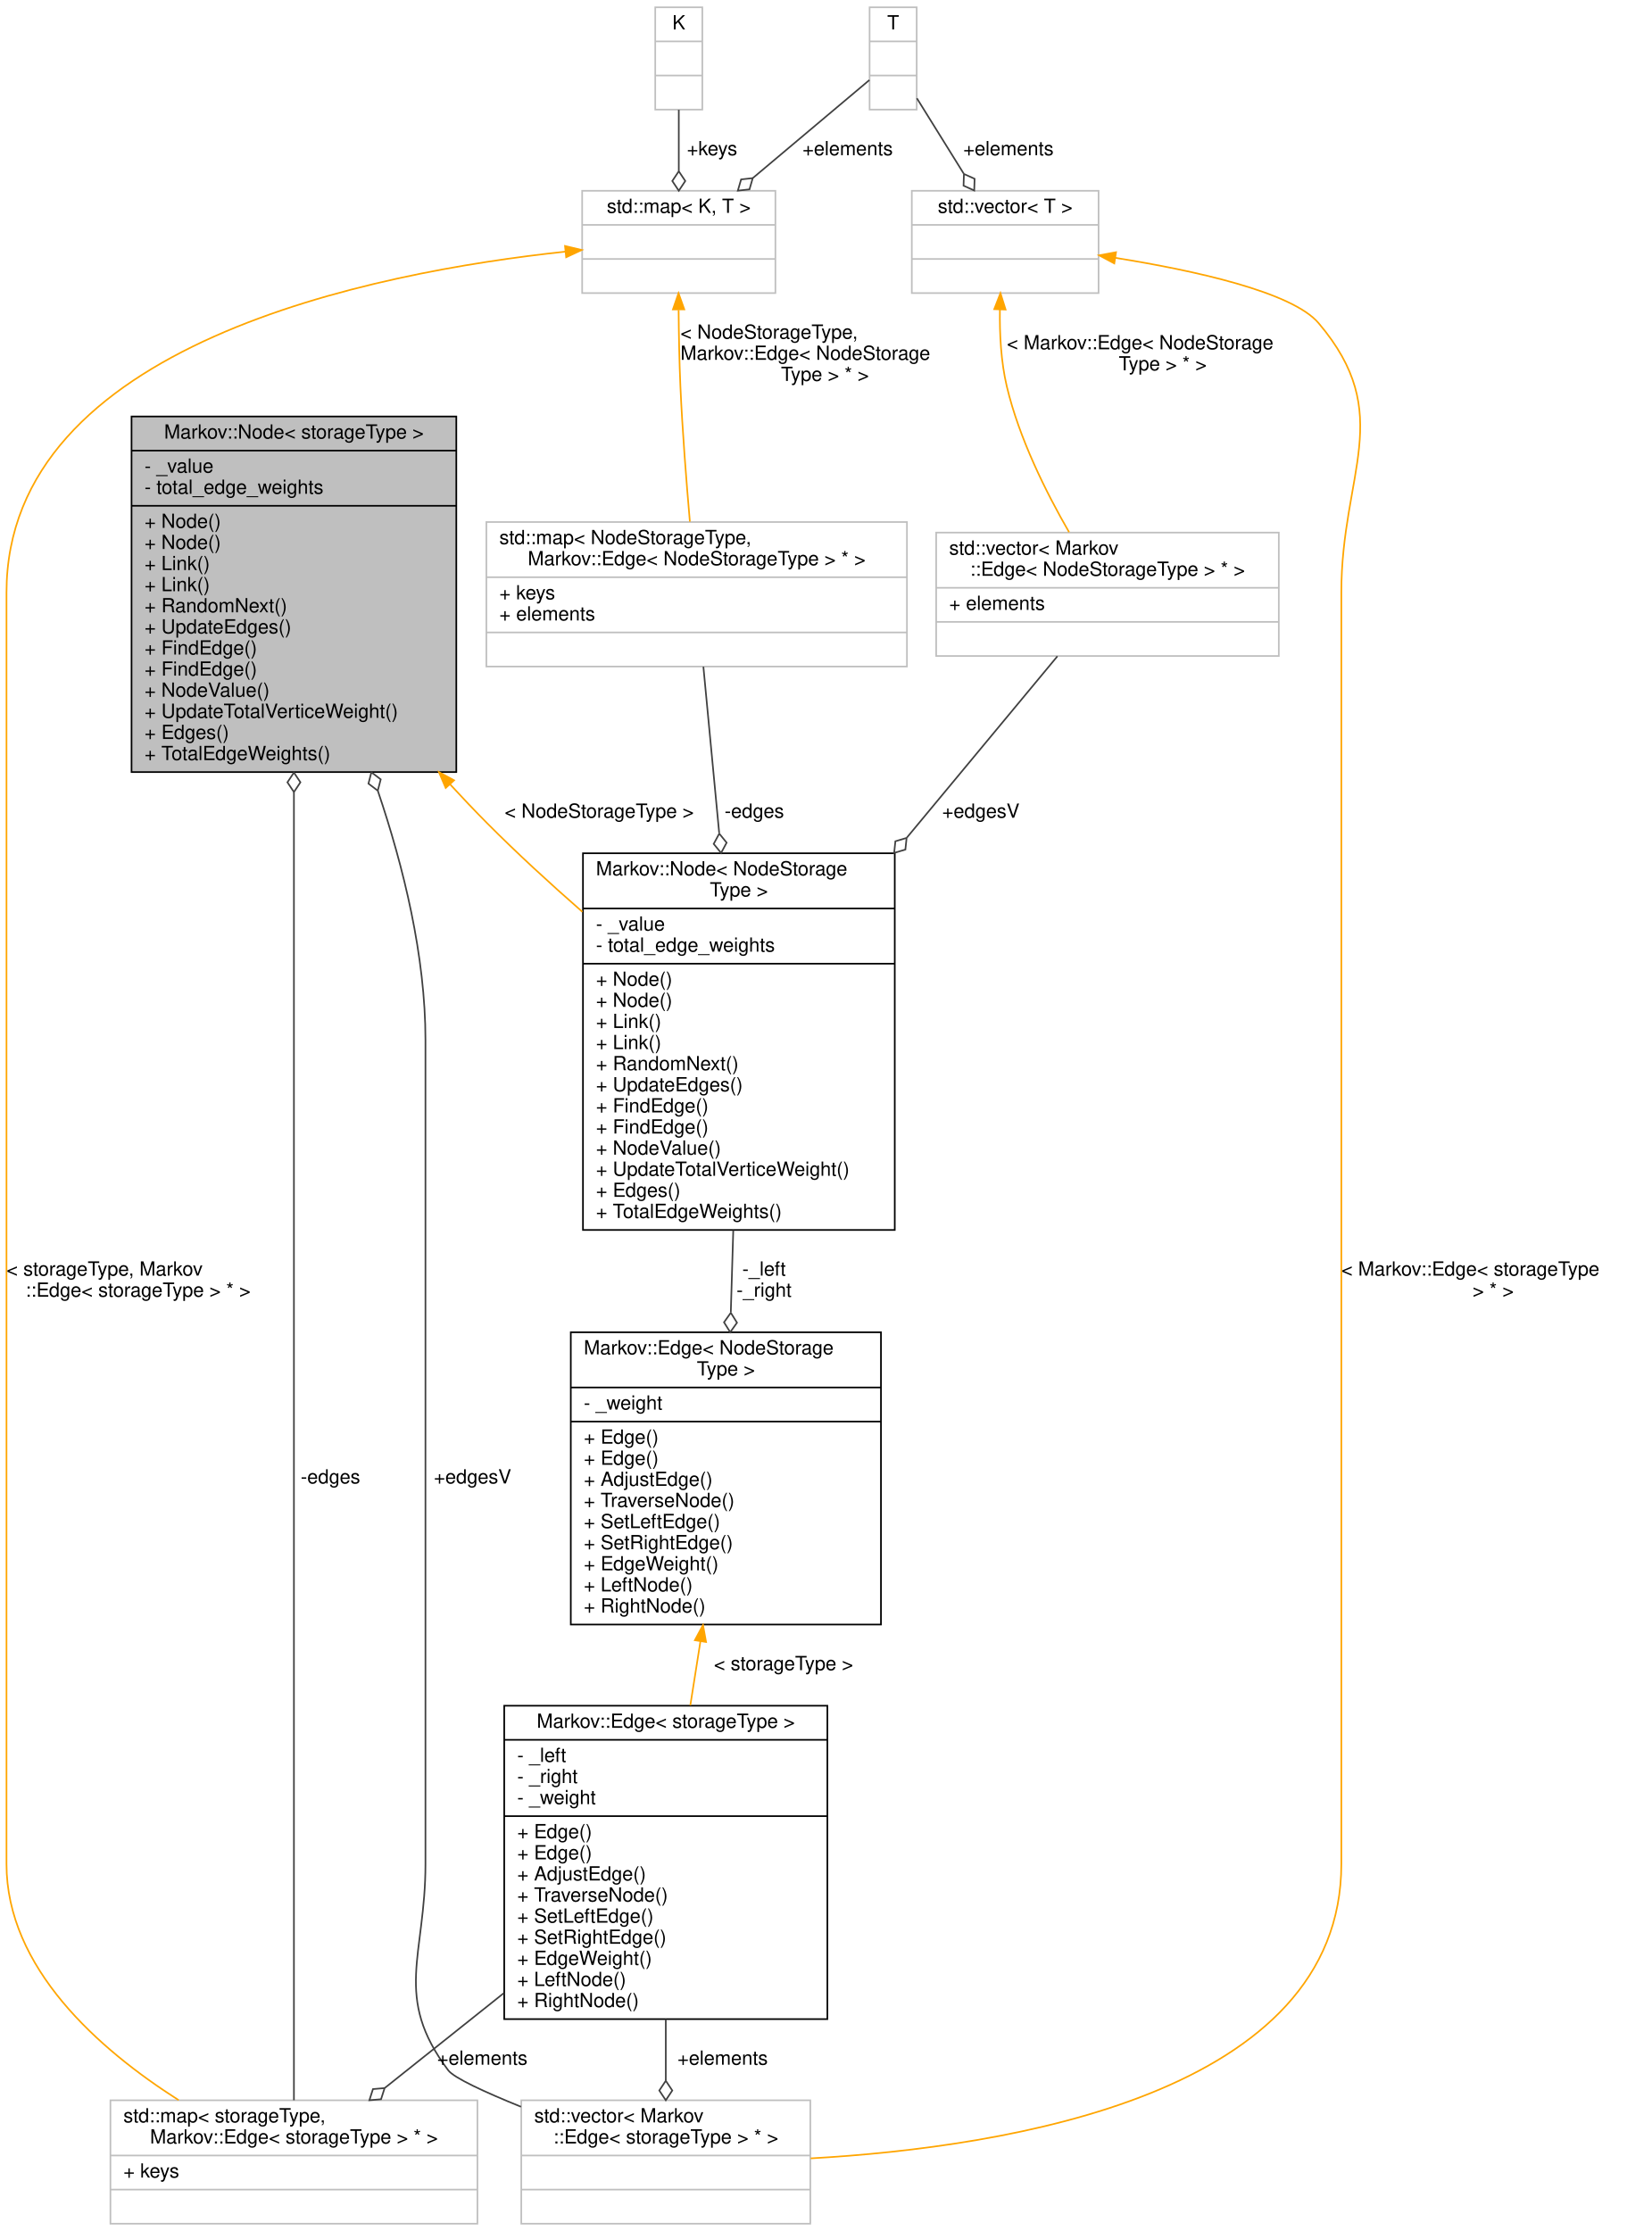
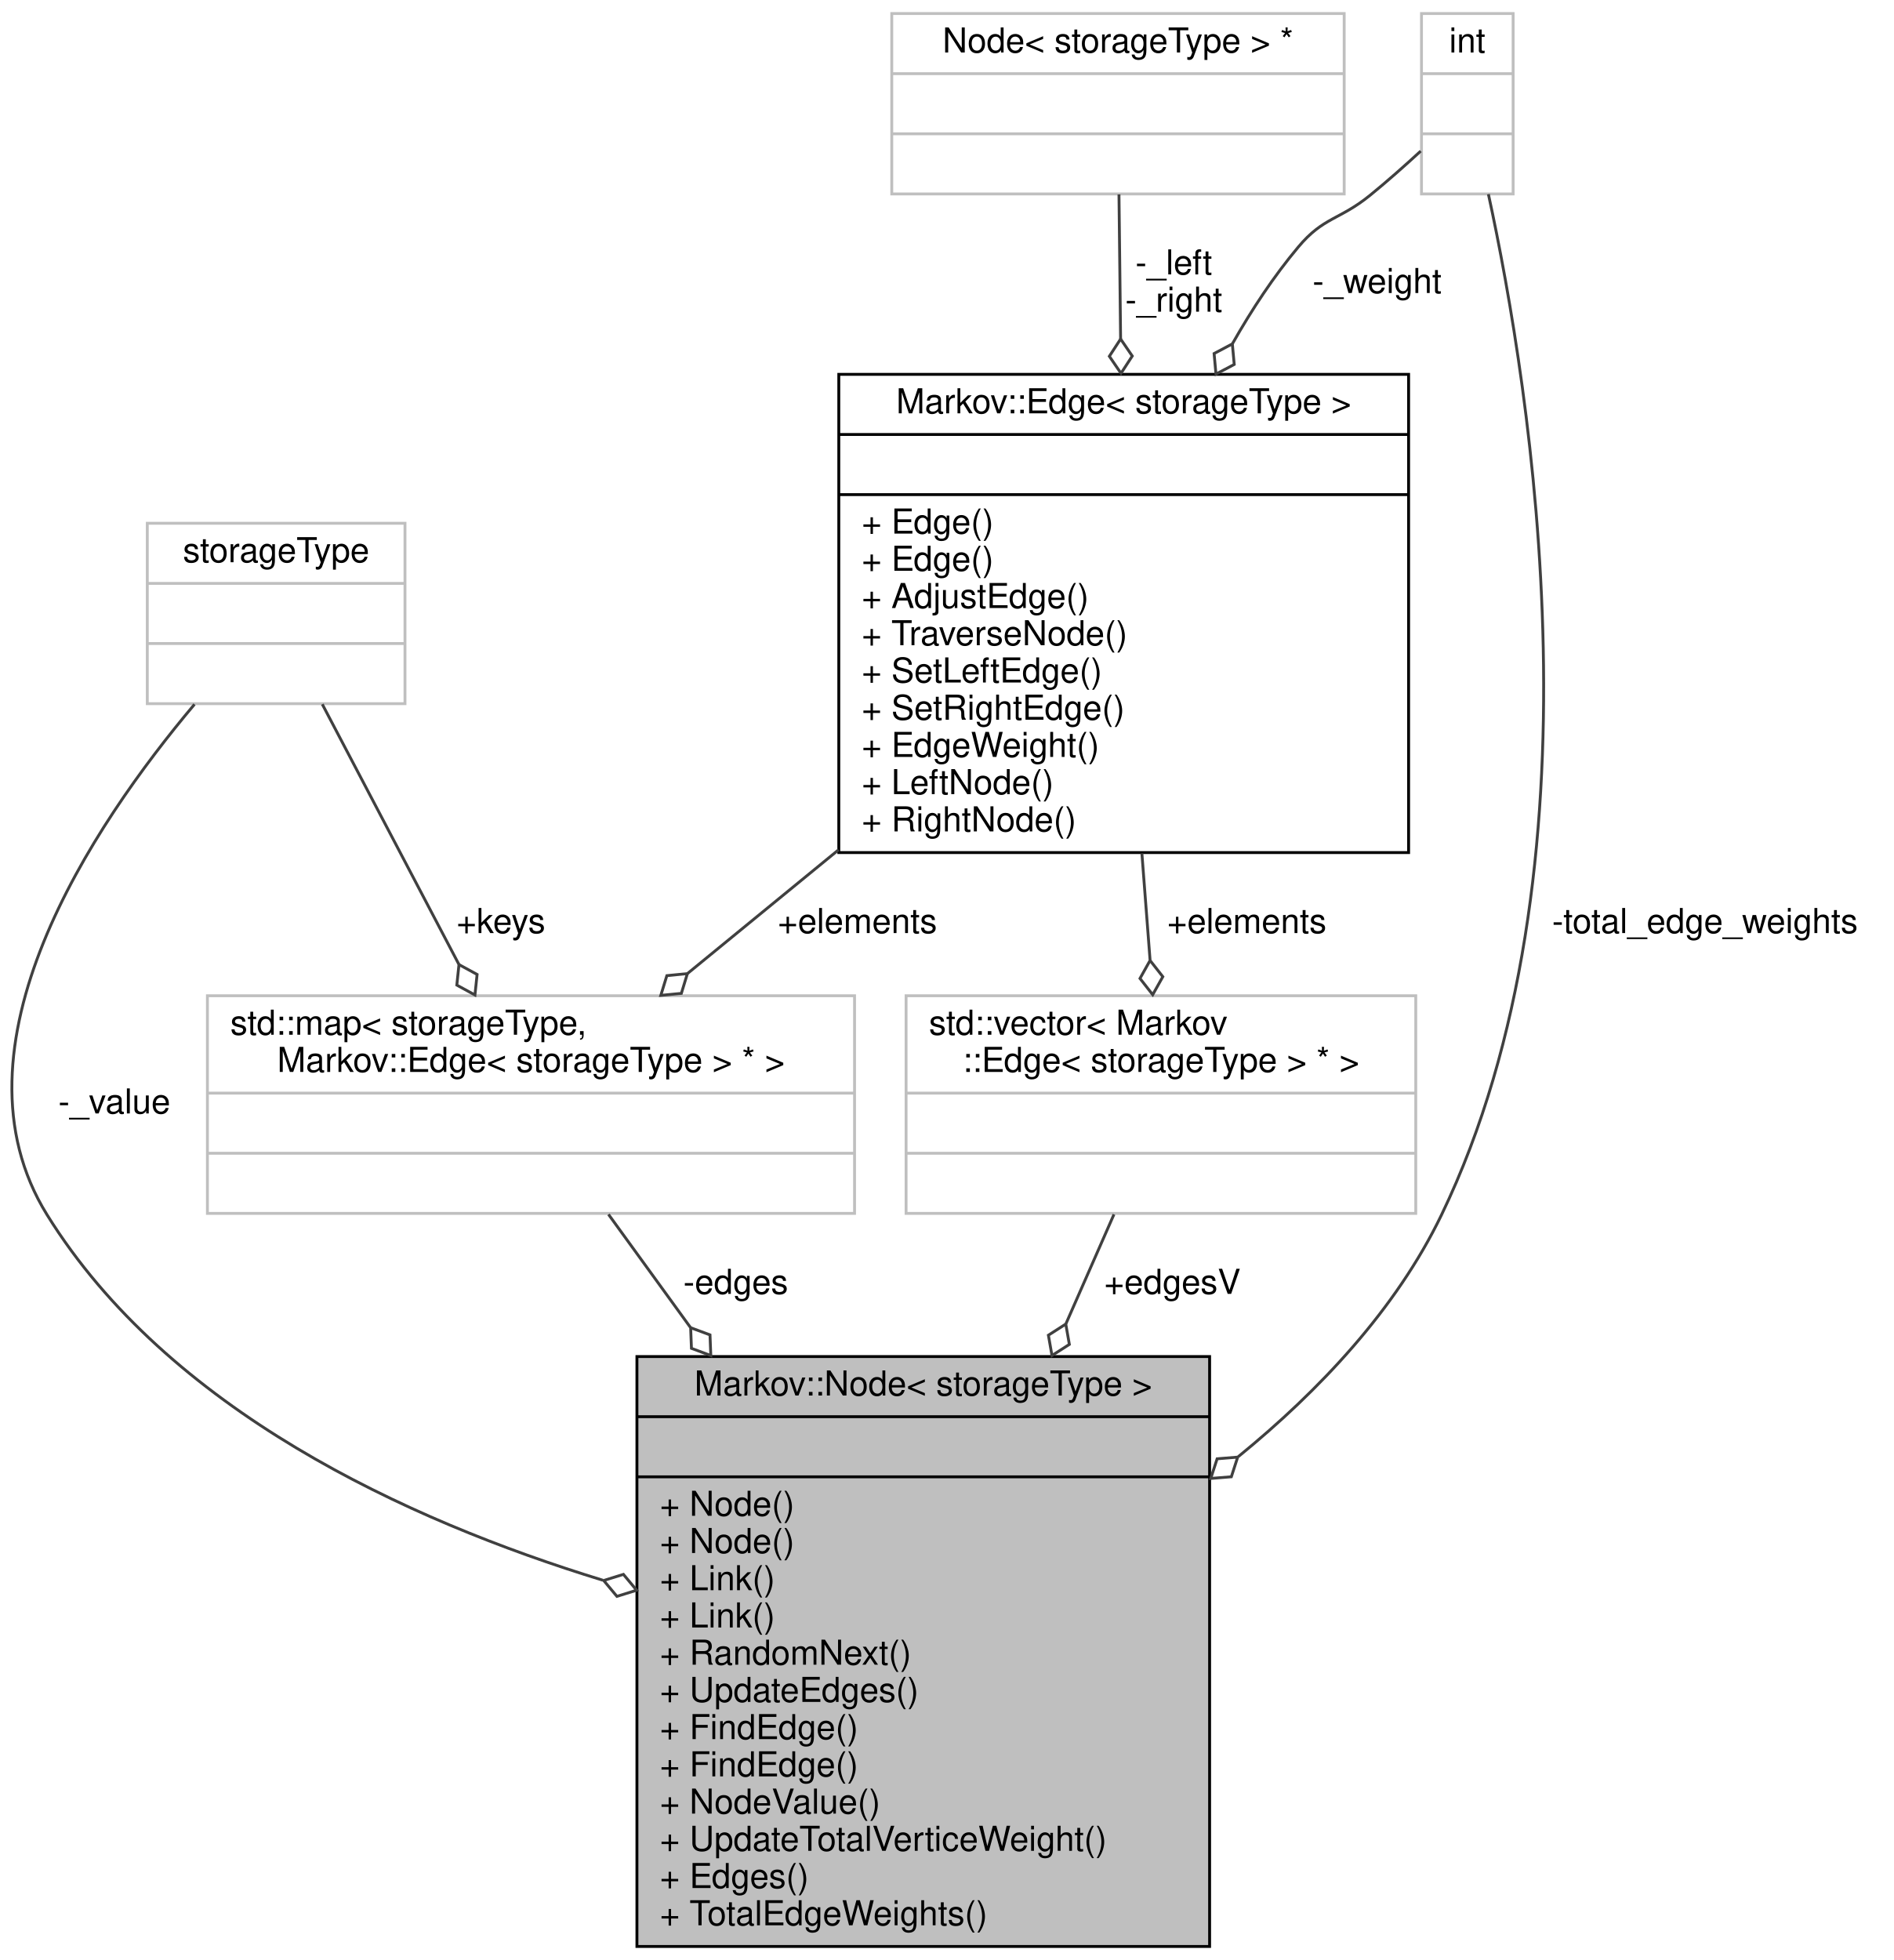
- <svg xmlns="http://www.w3.org/2000/svg" xmlns:xlink="http://www.w3.org/1999/xlink" width="1017pt" height="1374pt" viewBox="0.00 0.00 1017.00 1374.00">
-   <g id="graph0" class="graph" transform="scale(1 1) rotate(0) translate(4 1370)">
+ <svg xmlns="http://www.w3.org/2000/svg" xmlns:xlink="http://www.w3.org/1999/xlink" width="661pt" height="684pt" viewBox="0.00 0.00 661.44 684.00">
+   <g id="graph0" class="graph" transform="scale(1 1) rotate(0) translate(4 680)">
    <g id="node1" class="node">
      <g id="a_node1">
        <a xlink:title="A node class that for the vertices of model. Connected with eachother using Edge.">
-           <polygon fill="#bfbfbf" stroke="black" points="77,-894.5 77,-1113.5 277,-1113.5 277,-894.5 77,-894.5" />
-           <text text-anchor="middle" x="177" y="-1099.9" font-family="Helvetica,sans-Serif" font-size="12.00">Markov::Node&lt; storageType &gt;</text>
-           <polyline fill="none" stroke="black" points="77,-1092.5 277,-1092.5 " />
-           <text text-anchor="start" x="85" y="-1078.9" font-family="Helvetica,sans-Serif" font-size="12.00">- _value</text>
-           <text text-anchor="start" x="85" y="-1065.9" font-family="Helvetica,sans-Serif" font-size="12.00">- total_edge_weights</text>
-           <polyline fill="none" stroke="black" points="77,-1058.5 277,-1058.5 " />
-           <text text-anchor="start" x="85" y="-1044.9" font-family="Helvetica,sans-Serif" font-size="12.00">+ Node()</text>
-           <text text-anchor="start" x="85" y="-1031.9" font-family="Helvetica,sans-Serif" font-size="12.00">+ Node()</text>
-           <text text-anchor="start" x="85" y="-1018.9" font-family="Helvetica,sans-Serif" font-size="12.00">+ Link()</text>
-           <text text-anchor="start" x="85" y="-1005.9" font-family="Helvetica,sans-Serif" font-size="12.00">+ Link()</text>
-           <text text-anchor="start" x="85" y="-992.9" font-family="Helvetica,sans-Serif" font-size="12.00">+ RandomNext()</text>
-           <text text-anchor="start" x="85" y="-979.9" font-family="Helvetica,sans-Serif" font-size="12.00">+ UpdateEdges()</text>
-           <text text-anchor="start" x="85" y="-966.9" font-family="Helvetica,sans-Serif" font-size="12.00">+ FindEdge()</text>
-           <text text-anchor="start" x="85" y="-953.9" font-family="Helvetica,sans-Serif" font-size="12.00">+ FindEdge()</text>
-           <text text-anchor="start" x="85" y="-940.9" font-family="Helvetica,sans-Serif" font-size="12.00">+ NodeValue()</text>
-           <text text-anchor="start" x="85" y="-927.9" font-family="Helvetica,sans-Serif" font-size="12.00">+ UpdateTotalVerticeWeight()</text>
-           <text text-anchor="start" x="85" y="-914.9" font-family="Helvetica,sans-Serif" font-size="12.00">+ Edges()</text>
-           <text text-anchor="start" x="85" y="-901.9" font-family="Helvetica,sans-Serif" font-size="12.00">+ TotalEdgeWeights()</text>
+           <polygon fill="#bfbfbf" stroke="black" points="218.44,-0.5 218.44,-206.5 418.44,-206.5 418.44,-0.5 218.44,-0.5" />
+           <text text-anchor="middle" x="318.44" y="-192.9" font-family="Helvetica,sans-Serif" font-size="12.00">Markov::Node&lt; storageType &gt;</text>
+           <polyline fill="none" stroke="black" points="218.44,-185.5 418.44,-185.5 " />
+           <text text-anchor="middle" x="318.44" y="-171.9" font-family="Helvetica,sans-Serif" font-size="12.00"> </text>
+           <polyline fill="none" stroke="black" points="218.44,-164.5 418.44,-164.5 " />
+           <text text-anchor="start" x="226.44" y="-150.9" font-family="Helvetica,sans-Serif" font-size="12.00">+ Node()</text>
+           <text text-anchor="start" x="226.44" y="-137.9" font-family="Helvetica,sans-Serif" font-size="12.00">+ Node()</text>
+           <text text-anchor="start" x="226.44" y="-124.9" font-family="Helvetica,sans-Serif" font-size="12.00">+ Link()</text>
+           <text text-anchor="start" x="226.44" y="-111.9" font-family="Helvetica,sans-Serif" font-size="12.00">+ Link()</text>
+           <text text-anchor="start" x="226.44" y="-98.9" font-family="Helvetica,sans-Serif" font-size="12.00">+ RandomNext()</text>
+           <text text-anchor="start" x="226.44" y="-85.9" font-family="Helvetica,sans-Serif" font-size="12.00">+ UpdateEdges()</text>
+           <text text-anchor="start" x="226.44" y="-72.9" font-family="Helvetica,sans-Serif" font-size="12.00">+ FindEdge()</text>
+           <text text-anchor="start" x="226.44" y="-59.9" font-family="Helvetica,sans-Serif" font-size="12.00">+ FindEdge()</text>
+           <text text-anchor="start" x="226.44" y="-46.9" font-family="Helvetica,sans-Serif" font-size="12.00">+ NodeValue()</text>
+           <text text-anchor="start" x="226.44" y="-33.9" font-family="Helvetica,sans-Serif" font-size="12.00">+ UpdateTotalVerticeWeight()</text>
+           <text text-anchor="start" x="226.44" y="-20.9" font-family="Helvetica,sans-Serif" font-size="12.00">+ Edges()</text>
+           <text text-anchor="start" x="226.44" y="-7.9" font-family="Helvetica,sans-Serif" font-size="12.00">+ TotalEdgeWeights()</text>
        </a>
      </g>
-     </g>
-     <g id="node5" class="node">
-       <g id="a_node5">
-         <a xlink:href="class_markov_1_1_node.html" target="_top" xlink:title=" ">
-           <polygon fill="none" stroke="black" points="355,-612.5 355,-844.5 547,-844.5 547,-612.5 355,-612.5" />
-           <text text-anchor="start" x="363" y="-830.9" font-family="Helvetica,sans-Serif" font-size="12.00">Markov::Node&lt; NodeStorage</text>
-           <text text-anchor="middle" x="451" y="-817.9" font-family="Helvetica,sans-Serif" font-size="12.00">Type &gt;</text>
-           <polyline fill="none" stroke="black" points="355,-810.5 547,-810.5 " />
-           <text text-anchor="start" x="363" y="-796.9" font-family="Helvetica,sans-Serif" font-size="12.00">- _value</text>
-           <text text-anchor="start" x="363" y="-783.9" font-family="Helvetica,sans-Serif" font-size="12.00">- total_edge_weights</text>
-           <polyline fill="none" stroke="black" points="355,-776.5 547,-776.5 " />
-           <text text-anchor="start" x="363" y="-762.9" font-family="Helvetica,sans-Serif" font-size="12.00">+ Node()</text>
-           <text text-anchor="start" x="363" y="-749.9" font-family="Helvetica,sans-Serif" font-size="12.00">+ Node()</text>
-           <text text-anchor="start" x="363" y="-736.9" font-family="Helvetica,sans-Serif" font-size="12.00">+ Link()</text>
-           <text text-anchor="start" x="363" y="-723.9" font-family="Helvetica,sans-Serif" font-size="12.00">+ Link()</text>
-           <text text-anchor="start" x="363" y="-710.9" font-family="Helvetica,sans-Serif" font-size="12.00">+ RandomNext()</text>
-           <text text-anchor="start" x="363" y="-697.9" font-family="Helvetica,sans-Serif" font-size="12.00">+ UpdateEdges()</text>
-           <text text-anchor="start" x="363" y="-684.9" font-family="Helvetica,sans-Serif" font-size="12.00">+ FindEdge()</text>
-           <text text-anchor="start" x="363" y="-671.9" font-family="Helvetica,sans-Serif" font-size="12.00">+ FindEdge()</text>
-           <text text-anchor="start" x="363" y="-658.9" font-family="Helvetica,sans-Serif" font-size="12.00">+ NodeValue()</text>
-           <text text-anchor="start" x="363" y="-645.9" font-family="Helvetica,sans-Serif" font-size="12.00">+ UpdateTotalVerticeWeight()</text>
-           <text text-anchor="start" x="363" y="-632.9" font-family="Helvetica,sans-Serif" font-size="12.00">+ Edges()</text>
-           <text text-anchor="start" x="363" y="-619.9" font-family="Helvetica,sans-Serif" font-size="12.00">+ TotalEdgeWeights()</text>
-         </a>
-       </g>
-     </g>
-     <g id="edge12" class="edge">
-       <path fill="none" stroke="orange" d="M273.23,-886.88C280.78,-878.66 288.43,-870.62 296,-863 314.27,-844.61 334.73,-825.85 354.63,-808.43" />
-       <polygon fill="orange" stroke="orange" points="270.46,-884.72 266.31,-894.47 275.63,-889.44 270.46,-884.72" />
-       <text text-anchor="middle" x="365" y="-866.4" font-family="Helvetica,sans-Serif" font-size="12.00"> &lt; NodeStorageType &gt;</text>
    </g>
    <g id="node2" class="node">
      <g id="a_node2">
        <a xlink:title=" ">
-           <polygon fill="none" stroke="#bfbfbf" points="317,-0.5 317,-76.5 495,-76.5 495,-0.5 317,-0.5" />
-           <text text-anchor="start" x="325" y="-62.9" font-family="Helvetica,sans-Serif" font-size="12.00">std::vector&lt; Markov</text>
-           <text text-anchor="middle" x="406" y="-49.9" font-family="Helvetica,sans-Serif" font-size="12.00">::Edge&lt; storageType &gt; * &gt;</text>
-           <polyline fill="none" stroke="#bfbfbf" points="317,-42.5 495,-42.5 " />
-           <text text-anchor="middle" x="406" y="-28.9" font-family="Helvetica,sans-Serif" font-size="12.00"> </text>
-           <polyline fill="none" stroke="#bfbfbf" points="317,-21.5 495,-21.5 " />
-           <text text-anchor="middle" x="406" y="-7.9" font-family="Helvetica,sans-Serif" font-size="12.00"> </text>
+           <polygon fill="none" stroke="#bfbfbf" points="312.44,-256.5 312.44,-332.5 490.44,-332.5 490.44,-256.5 312.44,-256.5" />
+           <text text-anchor="start" x="320.44" y="-318.9" font-family="Helvetica,sans-Serif" font-size="12.00">std::vector&lt; Markov</text>
+           <text text-anchor="middle" x="401.44" y="-305.9" font-family="Helvetica,sans-Serif" font-size="12.00">::Edge&lt; storageType &gt; * &gt;</text>
+           <polyline fill="none" stroke="#bfbfbf" points="312.44,-298.5 490.44,-298.5 " />
+           <text text-anchor="middle" x="401.44" y="-284.9" font-family="Helvetica,sans-Serif" font-size="12.00"> </text>
+           <polyline fill="none" stroke="#bfbfbf" points="312.44,-277.5 490.44,-277.5 " />
+           <text text-anchor="middle" x="401.44" y="-263.9" font-family="Helvetica,sans-Serif" font-size="12.00"> </text>
        </a>
      </g>
    </g>
    <g id="edge1" class="edge">
-       <path fill="none" stroke="#404040" d="M316.84,-72.51C294.36,-81.62 275.53,-90.29 272,-95 237.91,-140.41 258,-165.21 258,-222 258,-729.5 258,-729.5 258,-729.5 258,-781.08 244.59,-835.97 228.68,-882.93" />
-       <polygon fill="none" stroke="#404040" points="228.64,-883.04 230.45,-890.02 224.7,-894.38 222.9,-887.4 228.64,-883.04" />
-       <text text-anchor="middle" x="287" y="-456.4" font-family="Helvetica,sans-Serif" font-size="12.00"> +edgesV</text>
+       <path fill="none" stroke="#404040" d="M385.04,-256.16C380.04,-244.78 374.27,-231.64 368.26,-217.94" />
+       <polygon fill="none" stroke="#404040" points="368.21,-217.85 362.14,-213.96 363.39,-206.86 369.46,-210.75 368.21,-217.85" />
+       <text text-anchor="middle" x="405.44" y="-228.4" font-family="Helvetica,sans-Serif" font-size="12.00"> +edgesV</text>
    </g>
    <g id="node3" class="node">
      <g id="a_node3">
        <a xlink:href="class_markov_1_1_edge.html" target="_top" xlink:title=" ">
-           <polygon fill="none" stroke="black" points="306.5,-126.5 306.5,-319.5 505.5,-319.5 505.5,-126.5 306.5,-126.5" />
-           <text text-anchor="middle" x="406" y="-305.9" font-family="Helvetica,sans-Serif" font-size="12.00">Markov::Edge&lt; storageType &gt;</text>
-           <polyline fill="none" stroke="black" points="306.5,-298.5 505.5,-298.5 " />
-           <text text-anchor="start" x="314.5" y="-284.9" font-family="Helvetica,sans-Serif" font-size="12.00">- _left</text>
-           <text text-anchor="start" x="314.5" y="-271.9" font-family="Helvetica,sans-Serif" font-size="12.00">- _right</text>
-           <text text-anchor="start" x="314.5" y="-258.9" font-family="Helvetica,sans-Serif" font-size="12.00">- _weight</text>
-           <polyline fill="none" stroke="black" points="306.5,-251.5 505.5,-251.5 " />
-           <text text-anchor="start" x="314.5" y="-237.9" font-family="Helvetica,sans-Serif" font-size="12.00">+ Edge()</text>
-           <text text-anchor="start" x="314.5" y="-224.9" font-family="Helvetica,sans-Serif" font-size="12.00">+ Edge()</text>
-           <text text-anchor="start" x="314.5" y="-211.9" font-family="Helvetica,sans-Serif" font-size="12.00">+ AdjustEdge()</text>
-           <text text-anchor="start" x="314.5" y="-198.9" font-family="Helvetica,sans-Serif" font-size="12.00">+ TraverseNode()</text>
-           <text text-anchor="start" x="314.5" y="-185.9" font-family="Helvetica,sans-Serif" font-size="12.00">+ SetLeftEdge()</text>
-           <text text-anchor="start" x="314.5" y="-172.9" font-family="Helvetica,sans-Serif" font-size="12.00">+ SetRightEdge()</text>
-           <text text-anchor="start" x="314.5" y="-159.9" font-family="Helvetica,sans-Serif" font-size="12.00">+ EdgeWeight()</text>
-           <text text-anchor="start" x="314.5" y="-146.9" font-family="Helvetica,sans-Serif" font-size="12.00">+ LeftNode()</text>
-           <text text-anchor="start" x="314.5" y="-133.9" font-family="Helvetica,sans-Serif" font-size="12.00">+ RightNode()</text>
+           <polygon fill="none" stroke="black" points="288.94,-382.5 288.94,-549.5 487.94,-549.5 487.94,-382.5 288.94,-382.5" />
+           <text text-anchor="middle" x="388.44" y="-535.9" font-family="Helvetica,sans-Serif" font-size="12.00">Markov::Edge&lt; storageType &gt;</text>
+           <polyline fill="none" stroke="black" points="288.94,-528.5 487.94,-528.5 " />
+           <text text-anchor="middle" x="388.44" y="-514.9" font-family="Helvetica,sans-Serif" font-size="12.00"> </text>
+           <polyline fill="none" stroke="black" points="288.94,-507.5 487.94,-507.5 " />
+           <text text-anchor="start" x="296.94" y="-493.9" font-family="Helvetica,sans-Serif" font-size="12.00">+ Edge()</text>
+           <text text-anchor="start" x="296.94" y="-480.9" font-family="Helvetica,sans-Serif" font-size="12.00">+ Edge()</text>
+           <text text-anchor="start" x="296.94" y="-467.9" font-family="Helvetica,sans-Serif" font-size="12.00">+ AdjustEdge()</text>
+           <text text-anchor="start" x="296.94" y="-454.9" font-family="Helvetica,sans-Serif" font-size="12.00">+ TraverseNode()</text>
+           <text text-anchor="start" x="296.94" y="-441.9" font-family="Helvetica,sans-Serif" font-size="12.00">+ SetLeftEdge()</text>
+           <text text-anchor="start" x="296.94" y="-428.9" font-family="Helvetica,sans-Serif" font-size="12.00">+ SetRightEdge()</text>
+           <text text-anchor="start" x="296.94" y="-415.9" font-family="Helvetica,sans-Serif" font-size="12.00">+ EdgeWeight()</text>
+           <text text-anchor="start" x="296.94" y="-402.9" font-family="Helvetica,sans-Serif" font-size="12.00">+ LeftNode()</text>
+           <text text-anchor="start" x="296.94" y="-389.9" font-family="Helvetica,sans-Serif" font-size="12.00">+ RightNode()</text>
        </a>
      </g>
    </g>
    <g id="edge2" class="edge">
-       <path fill="none" stroke="#404040" d="M406,-126.47C406,-113.43 406,-100.5 406,-88.75" />
-       <polygon fill="none" stroke="#404040" points="406,-88.53 402,-82.53 406,-76.53 410,-82.53 406,-88.53" />
-       <text text-anchor="middle" x="441" y="-98.4" font-family="Helvetica,sans-Serif" font-size="12.00"> +elements</text>
+       <path fill="none" stroke="#404040" d="M394.79,-382.24C395.76,-369.52 396.74,-356.75 397.64,-345.06" />
+       <polygon fill="none" stroke="#404040" points="397.65,-344.83 394.13,-338.54 398.57,-332.86 402.1,-339.15 397.65,-344.83" />
+       <text text-anchor="middle" x="431.44" y="-354.4" font-family="Helvetica,sans-Serif" font-size="12.00"> +elements</text>
    </g>
-     <g id="node12" class="node">
-       <g id="a_node12">
+     <g id="node7" class="node">
+       <g id="a_node7">
        <a xlink:title=" ">
-           <polygon fill="none" stroke="#bfbfbf" points="64,-0.5 64,-76.5 290,-76.5 290,-0.5 64,-0.5" />
-           <text text-anchor="start" x="72" y="-62.9" font-family="Helvetica,sans-Serif" font-size="12.00">std::map&lt; storageType,</text>
-           <text text-anchor="middle" x="177" y="-49.9" font-family="Helvetica,sans-Serif" font-size="12.00"> Markov::Edge&lt; storageType &gt; * &gt;</text>
-           <polyline fill="none" stroke="#bfbfbf" points="64,-42.5 290,-42.5 " />
-           <text text-anchor="start" x="72" y="-28.9" font-family="Helvetica,sans-Serif" font-size="12.00">+ keys</text>
-           <polyline fill="none" stroke="#bfbfbf" points="64,-21.5 290,-21.5 " />
-           <text text-anchor="middle" x="177" y="-7.9" font-family="Helvetica,sans-Serif" font-size="12.00"> </text>
+           <polygon fill="none" stroke="#bfbfbf" points="68.44,-256.5 68.44,-332.5 294.44,-332.5 294.44,-256.5 68.44,-256.5" />
+           <text text-anchor="start" x="76.44" y="-318.9" font-family="Helvetica,sans-Serif" font-size="12.00">std::map&lt; storageType,</text>
+           <text text-anchor="middle" x="181.44" y="-305.9" font-family="Helvetica,sans-Serif" font-size="12.00"> Markov::Edge&lt; storageType &gt; * &gt;</text>
+           <polyline fill="none" stroke="#bfbfbf" points="68.44,-298.5 294.44,-298.5 " />
+           <text text-anchor="middle" x="181.44" y="-284.9" font-family="Helvetica,sans-Serif" font-size="12.00"> </text>
+           <polyline fill="none" stroke="#bfbfbf" points="68.44,-277.5 294.44,-277.5 " />
+           <text text-anchor="middle" x="181.44" y="-263.9" font-family="Helvetica,sans-Serif" font-size="12.00"> </text>
        </a>
      </g>
    </g>
-     <g id="edge15" class="edge">
-       <path fill="none" stroke="#404040" d="M306.22,-142.48C281.13,-122.49 255.08,-101.72 233,-84.13" />
-       <polygon fill="none" stroke="#404040" points="232.85,-84.01 225.67,-83.4 223.47,-76.53 230.65,-77.14 232.85,-84.01" />
-       <text text-anchor="middle" x="293" y="-98.4" font-family="Helvetica,sans-Serif" font-size="12.00"> +elements</text>
+     <g id="edge8" class="edge">
+       <path fill="none" stroke="#404040" d="M288.88,-383.48C270.7,-368.59 252.35,-353.57 236.09,-340.25" />
+       <polygon fill="none" stroke="#404040" points="236.06,-340.23 228.89,-339.52 226.78,-332.63 233.96,-333.33 236.06,-340.23" />
+       <text text-anchor="middle" x="295.44" y="-354.4" font-family="Helvetica,sans-Serif" font-size="12.00"> +elements</text>
    </g>
    <g id="node4" class="node">
      <g id="a_node4">
-         <a xlink:href="class_markov_1_1_edge.html" target="_top" xlink:title="Edge class used to link nodes in the model together.">
-           <polygon fill="none" stroke="black" points="347.5,-369.5 347.5,-549.5 538.5,-549.5 538.5,-369.5 347.5,-369.5" />
-           <text text-anchor="start" x="355.5" y="-535.9" font-family="Helvetica,sans-Serif" font-size="12.00">Markov::Edge&lt; NodeStorage</text>
-           <text text-anchor="middle" x="443" y="-522.9" font-family="Helvetica,sans-Serif" font-size="12.00">Type &gt;</text>
-           <polyline fill="none" stroke="black" points="347.5,-515.5 538.5,-515.5 " />
-           <text text-anchor="start" x="355.5" y="-501.9" font-family="Helvetica,sans-Serif" font-size="12.00">- _weight</text>
-           <polyline fill="none" stroke="black" points="347.5,-494.5 538.5,-494.5 " />
-           <text text-anchor="start" x="355.5" y="-480.9" font-family="Helvetica,sans-Serif" font-size="12.00">+ Edge()</text>
-           <text text-anchor="start" x="355.5" y="-467.9" font-family="Helvetica,sans-Serif" font-size="12.00">+ Edge()</text>
-           <text text-anchor="start" x="355.5" y="-454.9" font-family="Helvetica,sans-Serif" font-size="12.00">+ AdjustEdge()</text>
-           <text text-anchor="start" x="355.5" y="-441.9" font-family="Helvetica,sans-Serif" font-size="12.00">+ TraverseNode()</text>
-           <text text-anchor="start" x="355.5" y="-428.9" font-family="Helvetica,sans-Serif" font-size="12.00">+ SetLeftEdge()</text>
-           <text text-anchor="start" x="355.5" y="-415.9" font-family="Helvetica,sans-Serif" font-size="12.00">+ SetRightEdge()</text>
-           <text text-anchor="start" x="355.5" y="-402.9" font-family="Helvetica,sans-Serif" font-size="12.00">+ EdgeWeight()</text>
-           <text text-anchor="start" x="355.5" y="-389.9" font-family="Helvetica,sans-Serif" font-size="12.00">+ LeftNode()</text>
-           <text text-anchor="start" x="355.5" y="-376.9" font-family="Helvetica,sans-Serif" font-size="12.00">+ RightNode()</text>
+         <a xlink:title=" ">
+           <polygon fill="none" stroke="#bfbfbf" points="492.44,-612.5 492.44,-675.5 524.44,-675.5 524.44,-612.5 492.44,-612.5" />
+           <text text-anchor="middle" x="508.44" y="-661.9" font-family="Helvetica,sans-Serif" font-size="12.00">int</text>
+           <polyline fill="none" stroke="#bfbfbf" points="492.44,-654.5 524.44,-654.5 " />
+           <text text-anchor="middle" x="508.44" y="-640.9" font-family="Helvetica,sans-Serif" font-size="12.00"> </text>
+           <polyline fill="none" stroke="#bfbfbf" points="492.44,-633.5 524.44,-633.5 " />
+           <text text-anchor="middle" x="508.44" y="-619.9" font-family="Helvetica,sans-Serif" font-size="12.00"> </text>
        </a>
      </g>
    </g>
+     <g id="edge5" class="edge">
+       <path fill="none" stroke="#404040" d="M515.81,-612.42C530.57,-544.35 557.58,-376.81 499.44,-256 483.55,-222.99 456.69,-194.56 428.45,-171.54" />
+       <polygon fill="none" stroke="#404040" points="428.25,-171.38 421.07,-170.8 418.84,-163.94 426.03,-164.52 428.25,-171.38" />
+       <text text-anchor="middle" x="591.44" y="-354.4" font-family="Helvetica,sans-Serif" font-size="12.00"> -total_edge_weights</text>
+     </g>
    <g id="edge3" class="edge">
-       <path fill="none" stroke="orange" d="M427.34,-359.24C425.27,-346.14 423.16,-332.74 421.1,-319.71" />
-       <polygon fill="orange" stroke="orange" points="423.89,-359.84 428.91,-369.18 430.8,-358.75 423.89,-359.84" />
-       <text text-anchor="middle" x="478.5" y="-341.4" font-family="Helvetica,sans-Serif" font-size="12.00"> &lt; storageType &gt;</text>
+       <path fill="none" stroke="#404040" d="M492.17,-627.47C486.66,-622.4 480.39,-616.83 474.44,-612 463.81,-603.37 458.23,-604.5 449.44,-594 440.87,-583.78 433.19,-572.15 426.4,-560.17" />
+       <polygon fill="none" stroke="#404040" points="426.38,-560.14 420.01,-556.77 420.66,-549.59 427.04,-552.96 426.38,-560.14" />
+       <text text-anchor="middle" x="476.94" y="-577.9" font-family="Helvetica,sans-Serif" font-size="12.00"> -_weight</text>
+     </g>
+     <g id="node5" class="node">
+       <g id="a_node5">
+         <a xlink:title=" ">
+           <polygon fill="none" stroke="#bfbfbf" points="307.44,-612.5 307.44,-675.5 465.44,-675.5 465.44,-612.5 307.44,-612.5" />
+           <text text-anchor="middle" x="386.44" y="-661.9" font-family="Helvetica,sans-Serif" font-size="12.00">Node&lt; storageType &gt; *</text>
+           <polyline fill="none" stroke="#bfbfbf" points="307.44,-654.5 465.44,-654.5 " />
+           <text text-anchor="middle" x="386.44" y="-640.9" font-family="Helvetica,sans-Serif" font-size="12.00"> </text>
+           <polyline fill="none" stroke="#bfbfbf" points="307.44,-633.5 465.44,-633.5 " />
+           <text text-anchor="middle" x="386.44" y="-619.9" font-family="Helvetica,sans-Serif" font-size="12.00"> </text>
+         </a>
+       </g>
    </g>
    <g id="edge4" class="edge">
-       <path fill="none" stroke="#404040" d="M447.55,-612.33C447.05,-595.57 446.53,-578.42 446.04,-561.96" />
-       <polygon fill="none" stroke="#404040" points="446.03,-561.52 441.85,-555.64 445.67,-549.53 449.85,-555.4 446.03,-561.52" />
-       <text text-anchor="middle" x="466.5" y="-584.4" font-family="Helvetica,sans-Serif" font-size="12.00"> -_left</text>
-       <text text-anchor="middle" x="466.5" y="-571.4" font-family="Helvetica,sans-Serif" font-size="12.00">-_right</text>
+       <path fill="none" stroke="#404040" d="M386.79,-612.34C386.95,-598.04 387.15,-580.17 387.36,-561.89" />
+       <polygon fill="none" stroke="#404040" points="387.36,-561.85 383.43,-555.81 387.5,-549.85 391.43,-555.9 387.36,-561.85" />
+       <text text-anchor="middle" x="405.94" y="-584.4" font-family="Helvetica,sans-Serif" font-size="12.00"> -_left</text>
+       <text text-anchor="middle" x="405.94" y="-571.4" font-family="Helvetica,sans-Serif" font-size="12.00">-_right</text>
    </g>
    <g id="node6" class="node">
      <g id="a_node6">
        <a xlink:title=" ">
-           <polygon fill="none" stroke="#bfbfbf" points="295.5,-959.5 295.5,-1048.5 554.5,-1048.5 554.5,-959.5 295.5,-959.5" />
-           <text text-anchor="start" x="303.5" y="-1034.9" font-family="Helvetica,sans-Serif" font-size="12.00">std::map&lt; NodeStorageType,</text>
-           <text text-anchor="middle" x="425" y="-1021.9" font-family="Helvetica,sans-Serif" font-size="12.00"> Markov::Edge&lt; NodeStorageType &gt; * &gt;</text>
-           <polyline fill="none" stroke="#bfbfbf" points="295.5,-1014.5 554.5,-1014.5 " />
-           <text text-anchor="start" x="303.5" y="-1000.9" font-family="Helvetica,sans-Serif" font-size="12.00">+ keys</text>
-           <text text-anchor="start" x="303.5" y="-987.9" font-family="Helvetica,sans-Serif" font-size="12.00">+ elements</text>
-           <polyline fill="none" stroke="#bfbfbf" points="295.5,-980.5 554.5,-980.5 " />
-           <text text-anchor="middle" x="425" y="-966.9" font-family="Helvetica,sans-Serif" font-size="12.00"> </text>
-         </a>
-       </g>
-     </g>
-     <g id="edge5" class="edge">
-       <path fill="none" stroke="#404040" d="M429.15,-959.36C431.8,-931.52 435.37,-893.86 438.87,-857.1" />
-       <polygon fill="none" stroke="#404040" points="438.92,-856.62 435.5,-850.27 440.05,-844.68 443.46,-851.03 438.92,-856.62" />
-       <text text-anchor="middle" x="460.5" y="-866.4" font-family="Helvetica,sans-Serif" font-size="12.00"> -edges</text>
-     </g>
-     <g id="node7" class="node">
-       <g id="a_node7">
-         <a xlink:title="STL class.">
-           <polygon fill="none" stroke="#bfbfbf" points="354.5,-1189.5 354.5,-1252.5 473.5,-1252.5 473.5,-1189.5 354.5,-1189.5" />
-           <text text-anchor="middle" x="414" y="-1238.9" font-family="Helvetica,sans-Serif" font-size="12.00">std::map&lt; K, T &gt;</text>
-           <polyline fill="none" stroke="#bfbfbf" points="354.5,-1231.5 473.5,-1231.5 " />
-           <text text-anchor="middle" x="414" y="-1217.9" font-family="Helvetica,sans-Serif" font-size="12.00"> </text>
-           <polyline fill="none" stroke="#bfbfbf" points="354.5,-1210.5 473.5,-1210.5 " />
-           <text text-anchor="middle" x="414" y="-1196.9" font-family="Helvetica,sans-Serif" font-size="12.00"> </text>
+           <polygon fill="none" stroke="#bfbfbf" points="47.44,-434.5 47.44,-497.5 137.44,-497.5 137.44,-434.5 47.44,-434.5" />
+           <text text-anchor="middle" x="92.44" y="-483.9" font-family="Helvetica,sans-Serif" font-size="12.00">storageType</text>
+           <polyline fill="none" stroke="#bfbfbf" points="47.44,-476.5 137.44,-476.5 " />
+           <text text-anchor="middle" x="92.44" y="-462.9" font-family="Helvetica,sans-Serif" font-size="12.00"> </text>
+           <polyline fill="none" stroke="#bfbfbf" points="47.44,-455.5 137.44,-455.5 " />
+           <text text-anchor="middle" x="92.44" y="-441.9" font-family="Helvetica,sans-Serif" font-size="12.00"> </text>
        </a>
      </g>
    </g>
    <g id="edge6" class="edge">
-       <path fill="none" stroke="orange" d="M413.89,-1179.06C414.01,-1164.23 414.31,-1147.35 415,-1132 416.25,-1104.27 418.68,-1073.21 420.83,-1048.74" />
-       <polygon fill="orange" stroke="orange" points="410.39,-1179.42 413.84,-1189.44 417.39,-1179.46 410.39,-1179.42" />
-       <text text-anchor="start" x="415" y="-1161.4" font-family="Helvetica,sans-Serif" font-size="12.00"> &lt; NodeStorageType,</text>
-       <text text-anchor="start" x="415" y="-1148.4" font-family="Helvetica,sans-Serif" font-size="12.00"> Markov::Edge&lt; NodeStorage</text>
-       <text text-anchor="middle" x="504" y="-1135.4" font-family="Helvetica,sans-Serif" font-size="12.00">Type &gt; * &gt;</text>
+       <path fill="none" stroke="#404040" d="M63.92,-434.27C28.3,-391.97 -23.83,-314.43 12.44,-256 54.7,-187.92 137.65,-149.49 206.54,-128.39" />
+       <polygon fill="none" stroke="#404040" points="206.83,-128.3 211.45,-122.76 218.34,-124.9 213.72,-130.44 206.83,-128.3" />
+       <text text-anchor="middle" x="35.94" y="-291.4" font-family="Helvetica,sans-Serif" font-size="12.00"> -_value</text>
    </g>
-     <g id="edge16" class="edge">
-       <path fill="none" stroke="orange" d="M344.21,-1215.03C226.22,-1202.42 0,-1158.26 0,-1005 0,-1005 0,-1005 0,-222 0,-158 56.78,-107.95 106.03,-76.58" />
-       <polygon fill="orange" stroke="orange" points="343.94,-1218.52 354.24,-1216.05 344.65,-1211.56 343.94,-1218.52" />
-       <text text-anchor="start" x="0" y="-584.4" font-family="Helvetica,sans-Serif" font-size="12.00"> &lt; storageType, Markov</text>
-       <text text-anchor="middle" x="81" y="-571.4" font-family="Helvetica,sans-Serif" font-size="12.00">::Edge&lt; storageType &gt; * &gt;</text>
-     </g>
-     <g id="node8" class="node">
-       <g id="a_node8">
-         <a xlink:title=" ">
-           <polygon fill="none" stroke="#bfbfbf" points="399.5,-1302.5 399.5,-1365.5 428.5,-1365.5 428.5,-1302.5 399.5,-1302.5" />
-           <text text-anchor="middle" x="414" y="-1351.9" font-family="Helvetica,sans-Serif" font-size="12.00">K</text>
-           <polyline fill="none" stroke="#bfbfbf" points="399.5,-1344.5 428.5,-1344.5 " />
-           <text text-anchor="middle" x="414" y="-1330.9" font-family="Helvetica,sans-Serif" font-size="12.00"> </text>
-           <polyline fill="none" stroke="#bfbfbf" points="399.5,-1323.5 428.5,-1323.5 " />
-           <text text-anchor="middle" x="414" y="-1309.9" font-family="Helvetica,sans-Serif" font-size="12.00"> </text>
-         </a>
-       </g>
+     <g id="edge9" class="edge">
+       <path fill="none" stroke="#404040" d="M108.56,-434.3C121.84,-409.01 140.91,-372.69 156.21,-343.55" />
+       <polygon fill="none" stroke="#404040" points="156.29,-343.39 155.54,-336.22 161.87,-332.77 162.62,-339.94 156.29,-343.39" />
+       <text text-anchor="middle" x="170.94" y="-354.4" font-family="Helvetica,sans-Serif" font-size="12.00"> +keys</text>
    </g>
    <g id="edge7" class="edge">
-       <path fill="none" stroke="#404040" d="M414,-1302.37C414,-1290.73 414,-1277.24 414,-1264.68" />
-       <polygon fill="none" stroke="#404040" points="414,-1264.53 410,-1258.53 414,-1252.53 418,-1258.53 414,-1264.53" />
-       <text text-anchor="middle" x="434.5" y="-1274.4" font-family="Helvetica,sans-Serif" font-size="12.00"> +keys</text>
-     </g>
-     <g id="node9" class="node">
-       <g id="a_node9">
-         <a xlink:title=" ">
-           <polygon fill="none" stroke="#bfbfbf" points="531.5,-1302.5 531.5,-1365.5 560.5,-1365.5 560.5,-1302.5 531.5,-1302.5" />
-           <text text-anchor="middle" x="546" y="-1351.9" font-family="Helvetica,sans-Serif" font-size="12.00">T</text>
-           <polyline fill="none" stroke="#bfbfbf" points="531.5,-1344.5 560.5,-1344.5 " />
-           <text text-anchor="middle" x="546" y="-1330.9" font-family="Helvetica,sans-Serif" font-size="12.00"> </text>
-           <polyline fill="none" stroke="#bfbfbf" points="531.5,-1323.5 560.5,-1323.5 " />
-           <text text-anchor="middle" x="546" y="-1309.9" font-family="Helvetica,sans-Serif" font-size="12.00"> </text>
-         </a>
-       </g>
-     </g>
-     <g id="edge8" class="edge">
-       <path fill="none" stroke="#404040" d="M531.37,-1320.7C514.17,-1306.23 484.78,-1281.52 459.72,-1260.45" />
-       <polygon fill="none" stroke="#404040" points="459.54,-1260.3 452.38,-1259.5 450.36,-1252.58 457.53,-1253.38 459.54,-1260.3" />
-       <text text-anchor="middle" x="518" y="-1274.4" font-family="Helvetica,sans-Serif" font-size="12.00"> +elements</text>
-     </g>
-     <g id="node11" class="node">
-       <g id="a_node11">
-         <a xlink:title="STL class.">
-           <polygon fill="none" stroke="#bfbfbf" points="557.5,-1189.5 557.5,-1252.5 672.5,-1252.5 672.5,-1189.5 557.5,-1189.5" />
-           <text text-anchor="middle" x="615" y="-1238.9" font-family="Helvetica,sans-Serif" font-size="12.00">std::vector&lt; T &gt;</text>
-           <polyline fill="none" stroke="#bfbfbf" points="557.5,-1231.5 672.5,-1231.5 " />
-           <text text-anchor="middle" x="615" y="-1217.9" font-family="Helvetica,sans-Serif" font-size="12.00"> </text>
-           <polyline fill="none" stroke="#bfbfbf" points="557.5,-1210.5 672.5,-1210.5 " />
-           <text text-anchor="middle" x="615" y="-1196.9" font-family="Helvetica,sans-Serif" font-size="12.00"> </text>
-         </a>
-       </g>
-     </g>
-     <g id="edge11" class="edge">
-       <path fill="none" stroke="#404040" d="M560.63,-1309.46C568.99,-1296.02 579.71,-1278.78 589.41,-1263.16" />
-       <polygon fill="none" stroke="#404040" points="589.59,-1262.87 589.36,-1255.66 595.93,-1252.68 596.16,-1259.89 589.59,-1262.87" />
-       <text text-anchor="middle" x="617" y="-1274.4" font-family="Helvetica,sans-Serif" font-size="12.00"> +elements</text>
-     </g>
-     <g id="node10" class="node">
-       <g id="a_node10">
-         <a xlink:title=" ">
-           <polygon fill="none" stroke="#bfbfbf" points="572.5,-966 572.5,-1042 783.5,-1042 783.5,-966 572.5,-966" />
-           <text text-anchor="start" x="580.5" y="-1028.4" font-family="Helvetica,sans-Serif" font-size="12.00">std::vector&lt; Markov</text>
-           <text text-anchor="middle" x="678" y="-1015.4" font-family="Helvetica,sans-Serif" font-size="12.00">::Edge&lt; NodeStorageType &gt; * &gt;</text>
-           <polyline fill="none" stroke="#bfbfbf" points="572.5,-1008 783.5,-1008 " />
-           <text text-anchor="start" x="580.5" y="-994.4" font-family="Helvetica,sans-Serif" font-size="12.00">+ elements</text>
-           <polyline fill="none" stroke="#bfbfbf" points="572.5,-987 783.5,-987 " />
-           <text text-anchor="middle" x="678" y="-973.4" font-family="Helvetica,sans-Serif" font-size="12.00"> </text>
-         </a>
-       </g>
-     </g>
-     <g id="edge9" class="edge">
-       <path fill="none" stroke="#404040" d="M647.15,-965.83C623.08,-936.83 588.19,-894.79 554.48,-854.18" />
-       <polygon fill="none" stroke="#404040" points="554.29,-853.95 547.38,-851.89 546.63,-844.72 553.54,-846.78 554.29,-853.95" />
-       <text text-anchor="middle" x="600" y="-866.4" font-family="Helvetica,sans-Serif" font-size="12.00"> +edgesV</text>
-     </g>
-     <g id="edge13" class="edge">
-       <path fill="none" stroke="orange" d="M682.77,-1211.21C731.63,-1203.39 791.74,-1190.18 808,-1171 855.88,-1114.52 822,-1079.04 822,-1005 822,-1005 822,-1005 822,-222 822,-80.43 617.48,-47.67 495.24,-40.73" />
-       <polygon fill="orange" stroke="orange" points="682.19,-1207.76 672.84,-1212.75 683.26,-1214.68 682.19,-1207.76" />
-       <text text-anchor="start" x="822" y="-584.4" font-family="Helvetica,sans-Serif" font-size="12.00"> &lt; Markov::Edge&lt; storageType</text>
-       <text text-anchor="middle" x="915.5" y="-571.4" font-family="Helvetica,sans-Serif" font-size="12.00"> &gt; * &gt;</text>
-     </g>
-     <g id="edge10" class="edge">
-       <path fill="none" stroke="orange" d="M611.75,-1179.41C611.51,-1164.34 612.39,-1147.22 616,-1132 623.58,-1100.01 640.22,-1066.71 654.35,-1042.24" />
-       <polygon fill="orange" stroke="orange" points="608.25,-1179.58 612.08,-1189.46 615.25,-1179.35 608.25,-1179.58" />
-       <text text-anchor="start" x="616" y="-1154.9" font-family="Helvetica,sans-Serif" font-size="12.00"> &lt; Markov::Edge&lt; NodeStorage</text>
-       <text text-anchor="middle" x="712" y="-1141.9" font-family="Helvetica,sans-Serif" font-size="12.00">Type &gt; * &gt;</text>
-     </g>
-     <g id="edge14" class="edge">
-       <path fill="none" stroke="#404040" d="M177,-76.55C177,-113.42 177,-171.62 177,-222 177,-729.5 177,-729.5 177,-729.5 177,-779.4 177,-834.43 177,-881.96" />
-       <polygon fill="none" stroke="#404040" points="177,-882.2 181,-888.2 177,-894.2 173,-888.2 177,-882.2" />
-       <text text-anchor="middle" x="199.5" y="-456.4" font-family="Helvetica,sans-Serif" font-size="12.00"> -edges</text>
+       <path fill="none" stroke="#404040" d="M208.5,-256.16C216.99,-244.45 226.85,-230.86 237.09,-216.72" />
+       <polygon fill="none" stroke="#404040" points="237.2,-216.58 237.48,-209.37 244.24,-206.86 243.96,-214.07 237.2,-216.58" />
+       <text text-anchor="middle" x="252.94" y="-228.4" font-family="Helvetica,sans-Serif" font-size="12.00"> -edges</text>
    </g>
  </g>
</svg>
